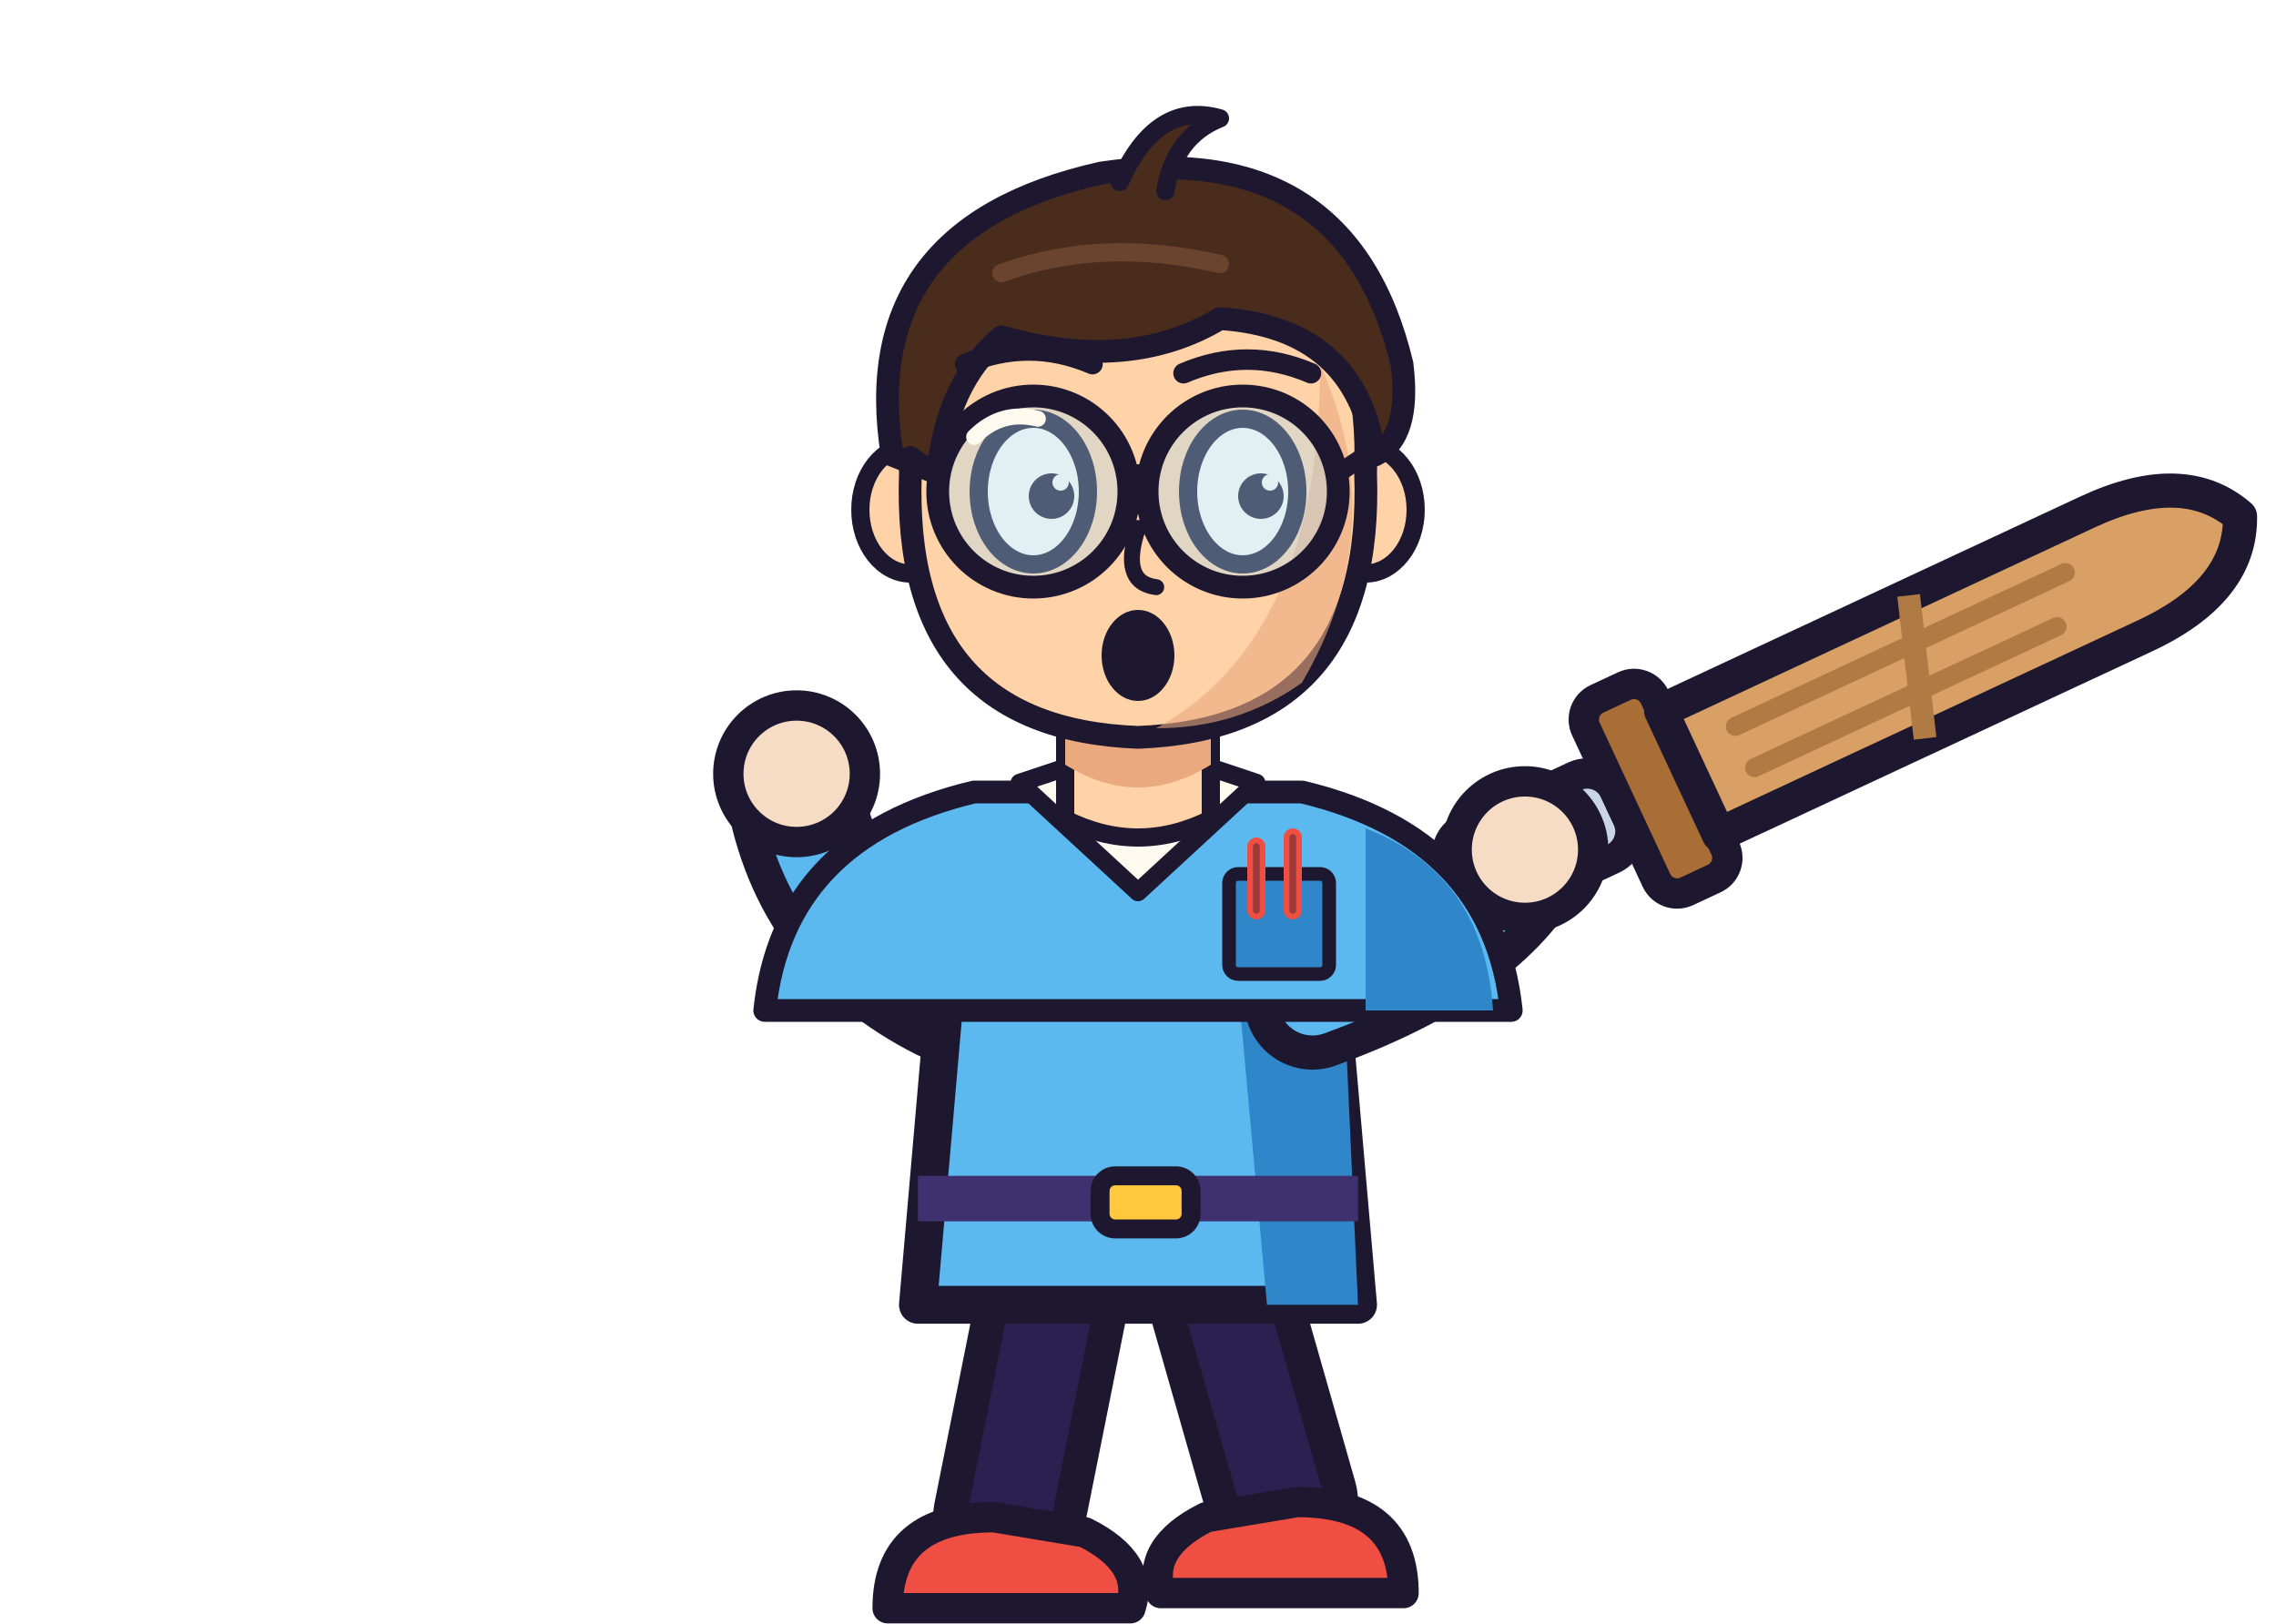
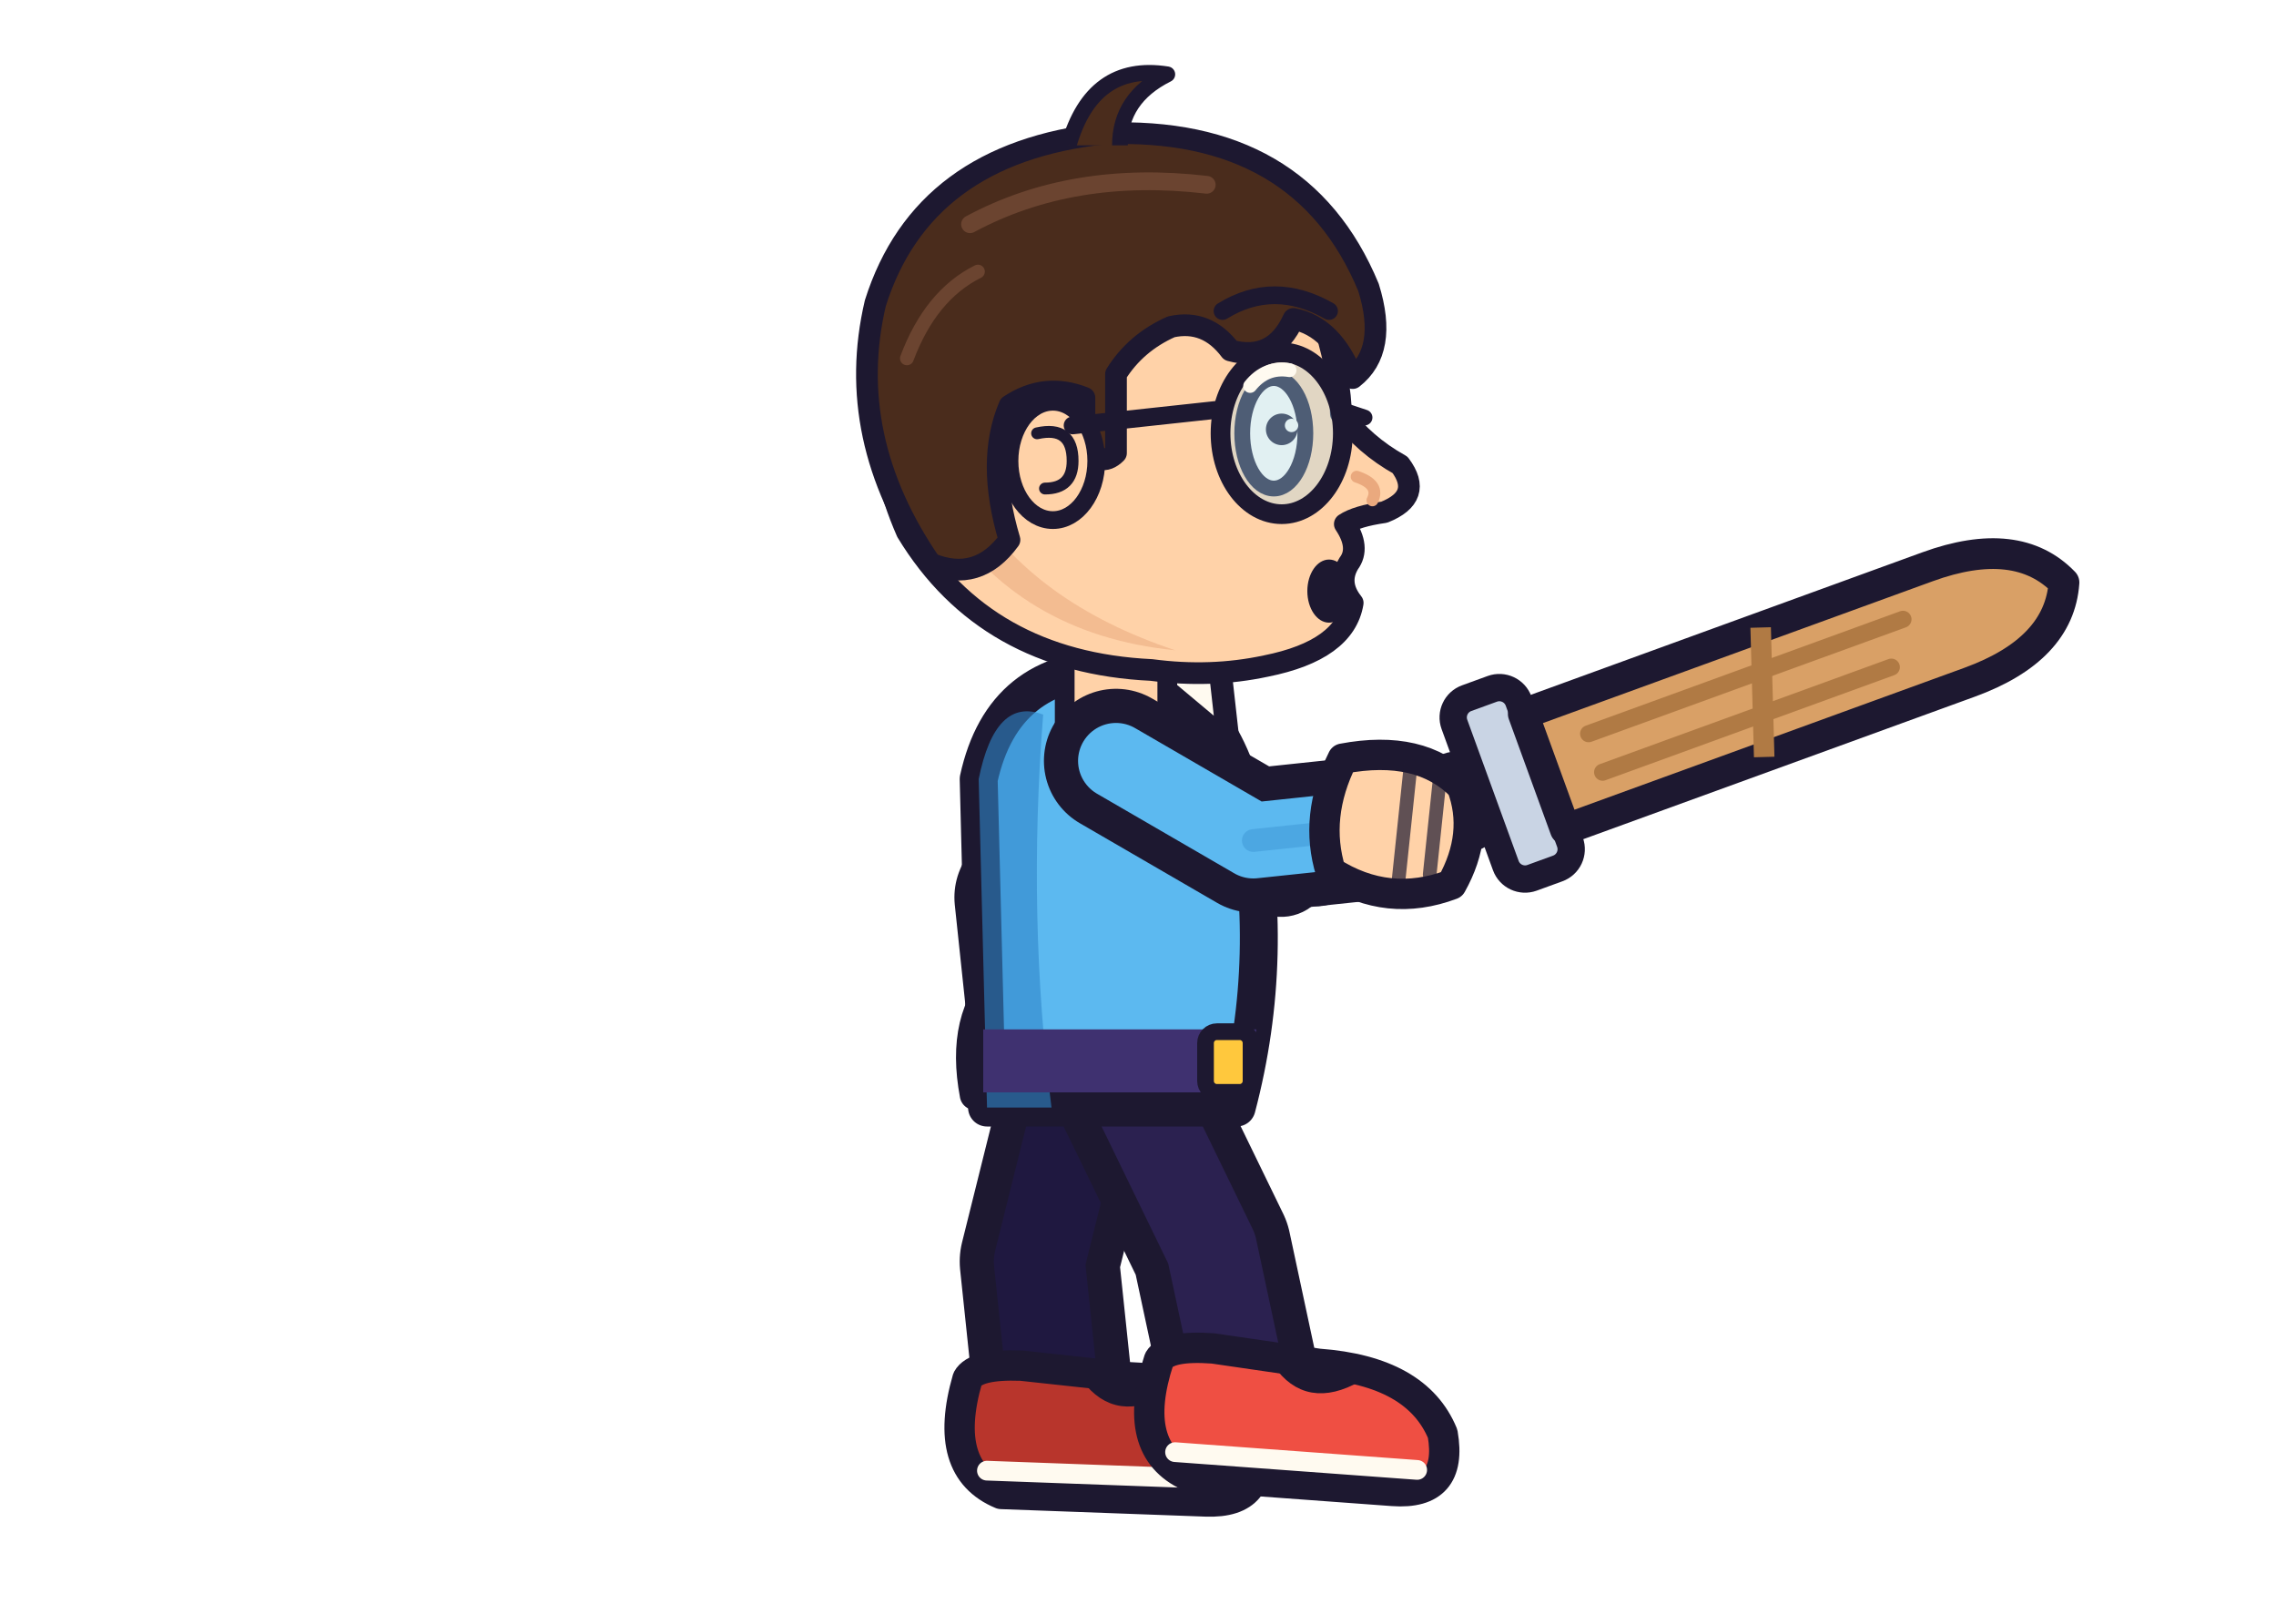
<svg xmlns="http://www.w3.org/2000/svg" viewBox="0 0 300 214" width="300" height="214">
-   <g transform="translate(75 0)">
-     <path d="M64 170 L58 200" fill="none" stroke="#1d1830" stroke-width="20" stroke-linecap="round" stroke-linejoin="round" />
-     <path d="M64 170 L58 200" fill="none" stroke="#2b2150" stroke-width="11" stroke-linecap="round" stroke-linejoin="round" />
-     <path d="M86 170 L94 198" fill="none" stroke="#1d1830" stroke-width="20" stroke-linecap="round" stroke-linejoin="round" />
-     <path d="M86 170 L94 198" fill="none" stroke="#2b2150" stroke-width="11" stroke-linecap="round" stroke-linejoin="round" />
-     <path d="M42 212 Q42 200 56 200 L68 202 Q76 206 74 212 Z" fill="#ef4f43" stroke="#1d1830" stroke-width="4" stroke-linejoin="round" />
-     <path d="M110 210 Q110 198 96 198 L84 200 Q76 204 78 210 Z" fill="#ef4f43" stroke="#1d1830" stroke-width="4" stroke-linejoin="round" />
-     <path d="M52 132 Q34 124 30 106" fill="none" stroke="#1d1830" stroke-width="18" stroke-linecap="round" stroke-linejoin="round" />
-     <path d="M52 132 Q34 124 30 106" fill="none" stroke="#5cb9f0" stroke-width="9" stroke-linecap="round" stroke-linejoin="round" />
-     <circle cx="30" cy="102" r="9" fill="#f6dcc4" stroke="#1d1830" stroke-width="4" />
-     <path d="M50 126 L100 126 L104 172 L46 172 Z" fill="#5cb9f0" stroke="#1d1830" stroke-width="5" stroke-linejoin="round" />
-     <path d="M88 128 L102 128 L104 172 L92 172 Z" fill="#2f86c9" />
-     <path d="M46 158 L104 158" stroke="#3f3170" stroke-width="6" />
-     <rect x="70" y="155" width="12" height="7" rx="2" fill="#ffc83d" stroke="#1d1830" stroke-width="2.5" />
-     <g transform="translate(126 112) rotate(-25)">
-       <rect x="-10" y="-6" width="24" height="12" rx="4" fill="#c9d4e4" stroke="#1d1830" stroke-width="4" />
-       <path d="M-4 -6 L-4 6 M4 -6 L4 6" stroke="#9aa6b8" stroke-width="2.5" />
-       <rect x="14" y="-14" width="10" height="28" rx="3" fill="#a96d36" stroke="#1d1830" stroke-width="4" />
-       <path d="M24 -9 L86 -9 Q100 -9 104 0 Q100 9 86 9 L24 9 Z" fill="#d9a066" stroke="#1d1830" stroke-width="4.5" stroke-linejoin="round" />
-       <path d="M32 -3 L80 -3 M32 3 L76 3" stroke="#b07a44" stroke-width="2.5" stroke-linecap="round" />
-       <path d="M60 -9 L54 9" stroke="#b07a44" stroke-width="3" />
-     </g>
-     <path d="M98 132 Q120 124 126 112" fill="none" stroke="#1d1830" stroke-width="18" stroke-linecap="round" stroke-linejoin="round" />
-     <path d="M98 132 Q120 124 126 112" fill="none" stroke="#5cb9f0" stroke-width="9" stroke-linecap="round" stroke-linejoin="round" />
-     <circle cx="126" cy="112" r="9" fill="#f6dcc4" stroke="#1d1830" stroke-width="4" />
-     <g transform="translate(15 0) scale(0.6)">
-       <g>
-         <g>
-           <path d="M18 222 Q22 184 64 174 L136 174 Q178 184 182 222 Z" fill="#5cb9f0" stroke="#1d1830" stroke-width="5" stroke-linejoin="round" stroke-linecap="round" />
-           <path d="M150 182 Q176 192 178 222 L150 222 Z" fill="#2f86c9" />
-           <path d="M74 172 L100 196 L126 172 L114 168 L100 182 L86 168 Z" fill="#fffaf0" stroke="#1d1830" stroke-width="4" stroke-linejoin="round" stroke-linecap="round" />
-         </g>
-         <rect x="120" y="192" width="22" height="22" rx="2" fill="#2f86c9" stroke="#1d1830" stroke-width="3" stroke-linejoin="round" stroke-linecap="round" />
-         <path d="M126 186 L126 200 M134 184 L134 200" stroke="#ef4f43" stroke-width="4" stroke-linecap="round" />
-         <path d="M126 186 L126 200 M134 184 L134 200" stroke="#1d1830" stroke-width="1.5" stroke-linecap="round" opacity="0.4" />
-         <g>
-           <path d="M84 150 L84 180 Q100 188 116 180 L116 150 Z" fill="#ffd2a8" stroke="#1d1830" stroke-width="4" stroke-linejoin="round" stroke-linecap="round" />
-           <path d="M84 158 Q100 170 116 158 L116 168 Q100 178 84 168 Z" fill="#eaa97e" />
-         </g>
-         <ellipse cx="50" cy="112" rx="11" ry="14" fill="#ffd2a8" stroke="#1d1830" stroke-width="4" stroke-linejoin="round" stroke-linecap="round" />
-         <ellipse cx="150" cy="112" rx="11" ry="14" fill="#ffd2a8" stroke="#1d1830" stroke-width="4" stroke-linejoin="round" stroke-linecap="round" />
-         <path d="M50 104 Q48 50 100 48 Q152 50 150 104 Q152 160 100 162 Q48 160 50 104 Z" fill="#ffd2a8" stroke="#1d1830" stroke-width="5" stroke-linejoin="round" stroke-linecap="round" />
-         <path d="M140 80 Q156 116 136 150 Q122 160 104 160 Q140 140 140 80 Z" fill="#eaa97e" opacity="0.6" />
-         <path d="M46 100 Q38 50 92 38 Q146 30 158 80 Q160 96 152 100 Q148 72 118 70 Q98 82 70 74 Q58 84 56 104 Z" fill="#4a2c1c" stroke="#1d1830" stroke-width="5" stroke-linejoin="round" stroke-linecap="round" />
-         <path d="M96 40 Q104 22 118 26 Q108 30 106 42" fill="#4a2c1c" stroke="#1d1830" stroke-width="4" stroke-linejoin="round" stroke-linecap="round" />
-         <path d="M70 60 Q92 52 118 58" fill="none" stroke="#6b4430" stroke-width="4" stroke-linecap="round" />
-         <g>
-           <ellipse cx="77" cy="108" rx="12" ry="16" fill="#fffaf0" stroke="#1d1830" stroke-width="4" stroke-linejoin="round" stroke-linecap="round" />
-           <ellipse cx="123" cy="108" rx="12" ry="16" fill="#fffaf0" stroke="#1d1830" stroke-width="4" stroke-linejoin="round" stroke-linecap="round" />
-           <circle cx="81" cy="109" r="5" fill="#1d1830" />
-           <circle cx="127" cy="109" r="5" fill="#1d1830" />
-           <circle cx="83" cy="106" r="1.8" fill="#fffaf0" />
-           <circle cx="129" cy="106" r="1.8" fill="#fffaf0" />
-         </g>
-         <g fill="none">
-           <circle cx="77" cy="108" r="21" fill="#a9dcf7" fill-opacity="0.35" stroke="#1d1830" stroke-width="5" stroke-linejoin="round" stroke-linecap="round" />
-           <circle cx="123" cy="108" r="21" fill="#a9dcf7" fill-opacity="0.35" stroke="#1d1830" stroke-width="5" stroke-linejoin="round" stroke-linecap="round" />
-           <path d="M98 106 Q100 102 102 106" stroke="#1d1830" stroke-width="4" stroke-linejoin="round" stroke-linecap="round" />
-           <path d="M56 104 L50 100 M144 104 L150 100" stroke="#1d1830" stroke-width="4" stroke-linejoin="round" stroke-linecap="round" />
-           <path d="M64 96 Q70 90 78 92" stroke="#fffaf0" stroke-width="3.5" stroke-linecap="round" />
-         </g>
-         <path d="M62 80 Q76 74 90 80 M110 82 Q124 76 138 82" fill="none" stroke="#1d1830" stroke-width="4.5" stroke-linejoin="round" stroke-linecap="round" />
-         <path d="M100 116 Q96 128 104 129" fill="none" stroke="#1d1830" stroke-width="3.5" stroke-linejoin="round" stroke-linecap="round" />
-         <ellipse cx="100" cy="144" rx="8" ry="10" fill="#1d1830" />
-       </g>
-     </g>
+   <path d="M143.9 99.1 L135.3 118.3 L137.3 137.2" fill="none" stroke="#1d1830" stroke-width="19" stroke-linecap="round" stroke-linejoin="round" />
+   <path d="M143.9 99.1 L135.3 118.3 L137.3 137.2" fill="none" stroke="#3f97d2" stroke-width="10" stroke-linecap="round" stroke-linejoin="round" />
+   <g transform="translate(137.3 137.2) rotate(-84)">
+     <path d="M-8 -8 Q2 -11 8 -6 Q11 0 8 7 Q0 11 -8 7 Q-11 0 -8 -8 Z" fill="#efb88f" stroke="#1d1830" stroke-width="4" stroke-linejoin="round" />
+     <path d="M1 -8 L1 7 M5 -6 L5 6" stroke="#1d1830" stroke-width="1.8" stroke-linecap="round" opacity="0.7" />
+   </g>
+   <path d="M142.8 143 L137 166.3 L139.3 188.2" fill="none" stroke="#1d1830" stroke-width="21" stroke-linecap="round" stroke-linejoin="round" />
+   <path d="M142.8 143 L137 166.3 L139.3 188.2" fill="none" stroke="#1f1840" stroke-width="12" stroke-linecap="round" stroke-linejoin="round" />
+   <g transform="translate(139.3 188.2) rotate(2.1)">
+     <path d="M-12 -6 Q-15 6 -7 9 L20 9 Q28 9 26 1 Q22 -7 9 -7 L-5 -8 Q-11 -8 -12 -6 Z" fill="#b8352c" stroke="#1d1830" stroke-width="4" stroke-linejoin="round" />
+     <path d="M-9 6 L23 6" stroke="#fffaf0" stroke-width="2.6" stroke-linecap="round" />
+     <path d="M4 -7 Q8 -2 14 -6" fill="none" stroke="#1d1830" stroke-width="2.2" stroke-linecap="round" />
+   </g>
+   <path d="M149.2 143 L159.7 164.6 L164.3 186.1" fill="none" stroke="#1d1830" stroke-width="21" stroke-linecap="round" stroke-linejoin="round" />
+   <path d="M149.2 143 L159.7 164.6 L164.3 186.1" fill="none" stroke="#2b2150" stroke-width="12" stroke-linecap="round" stroke-linejoin="round" />
+   <g transform="translate(164.3 186.1) rotate(4.2)">
+     <path d="M-12 -6 Q-15 6 -7 9 L20 9 Q28 9 26 1 Q22 -7 9 -7 L-5 -8 Q-11 -8 -12 -6 Z" fill="#ef4f43" stroke="#1d1830" stroke-width="4" stroke-linejoin="round" />
+     <path d="M-9 6 L23 6" stroke="#fffaf0" stroke-width="2.6" stroke-linecap="round" />
+     <path d="M4 -7 Q8 -2 14 -6" fill="none" stroke="#1d1830" stroke-width="2.2" stroke-linecap="round" />
+   </g>
+   <path d="M130.1 146 L163 146 Q168.3 125.9 164 105.2 Q159.8 89.3 147.1 88.1 Q132.2 88.1 129 102.7 Z" fill="#5cb9f0" stroke="#1d1830" stroke-width="5" stroke-linejoin="round" />
+   <path d="M130.1 146 L138.6 146 Q135.4 121 137.5 94.2 Q131.2 91.8 129 102.7 Z" fill="#2f86c9" opacity="0.6" />
+   <path d="M129.6 135.7 L165.6 135.7 L164.6 144 L129.6 144 Z" fill="#3f3170" />
+   <rect x="158.9" y="136" width="6" height="8" rx="1.5" fill="#ffc83d" stroke="#1d1830" stroke-width="2.2" transform="rotate(0 161.9 140)" />
+   <path d="M150.2 88.1 L161.9 97.9 L160.8 88.1 Z" fill="#fffaf0" stroke="#1d1830" stroke-width="3" stroke-linejoin="round" />
+   <g transform="translate(147.1 93) rotate(0) scale(0.52) translate(-103 -176)">
+     <path d="M90 146 L90 182 L116 182 L116 146 Z" fill="#ffd2a8" stroke="#1d1830" stroke-width="5" stroke-linejoin="round" />
+     <path d="M93 150 L113 150 L113 160 Q102 166 93 158 Z" fill="#eaa97e" opacity="0.7" />
+     <path d="M112 167 Q70 165 50 132 Q36 100 50 70 Q70 40 104 40 Q146 42 156 80 Q160 94 160 102 Q166 110 175 115 Q181 123 171 127 Q164 128 161 130 Q165 136 162 140 Q159 145 163 150 Q161 162 141 166 Q127 169 112 167 Z" fill="#ffd2a8" stroke="#1d1830" stroke-width="5.5" stroke-linejoin="round" />
+     <path d="M58 126 Q78 158 118 162 Q82 150 66 124 Z" fill="#eaa97e" opacity="0.55" />
+     <path d="M164 118 Q170 120 168 124" fill="none" stroke="#eaa97e" stroke-width="3" stroke-linecap="round" />
+     <path d="M56 140 Q34 108 42 74 Q54 36 100 31 Q150 29 167 70 Q172 86 163 93 Q158 80 148 78 Q143 89 132 86 Q126 78 117 80 Q108 84 103 92 L103 112 Q99 116 95 110 L95 98 Q85 94 76 100 Q70 114 76 134 Q68 145 56 140 Z" fill="#4a2c1c" stroke="#1d1830" stroke-width="5.5" stroke-linejoin="round" />
+     <path d="M91 34 Q97 13 116 16 Q104 22 104 34" fill="#4a2c1c" stroke="#1d1830" stroke-width="4" stroke-linejoin="round" />
+     <path d="M66 54 Q92 40 126 44" fill="none" stroke="#6b4430" stroke-width="4.5" stroke-linecap="round" />
+     <path d="M50 88 Q56 72 68 66" fill="none" stroke="#6b4430" stroke-width="3.5" stroke-linecap="round" />
+     <ellipse cx="87" cy="114" rx="11" ry="15" fill="#ffd2a8" stroke="#1d1830" stroke-width="4.5" />
+     <path d="M83 107 Q92 105 92 114 Q92 121 85 121" fill="none" stroke="#1d1830" stroke-width="3" stroke-linecap="round" />
+     <ellipse cx="143" cy="107" rx="8" ry="14" fill="#fffaf0" stroke="#1d1830" stroke-width="4" />
+     <circle cx="145" cy="106" r="4" fill="#1d1830" />
+     <circle cx="147.5" cy="105" r="1.7" fill="#fffaf0" />
+     <path d="M129 101 L92 105" fill="none" stroke="#1d1830" stroke-width="4.5" stroke-linecap="round" />
+     <ellipse cx="145" cy="107" rx="15.5" ry="20.5" fill="#a9dcf7" fill-opacity="0.35" stroke="#1d1830" stroke-width="5" />
+     <path d="M160 101 L166 103" stroke="#1d1830" stroke-width="4" stroke-linecap="round" />
+     <path d="M137 95 Q141 90 147 91" fill="none" stroke="#fffaf0" stroke-width="3.5" stroke-linecap="round" />
+     <path d="M130 76 Q143 68 157 76" fill="none" stroke="#1d1830" stroke-width="4.5" stroke-linecap="round" />
+     <ellipse cx="157" cy="147" rx="5.5" ry="8" fill="#1d1830" />
+   </g>
+   <g transform="translate(184.1 108.8) rotate(-20) scale(0.9)">
+     <rect x="-17" y="-5.5" width="31" height="11" rx="4" fill="#a96d36" stroke="#1d1830" stroke-width="4" />
+     <circle cx="-18" cy="0" r="5.5" fill="#ffc83d" stroke="#1d1830" stroke-width="3.5" />
+     <rect x="13" y="-14" width="10" height="28" rx="3" fill="#c9d4e4" stroke="#1d1830" stroke-width="4" />
+     <path d="M23 -9 L86 -9 Q100 -9 104 0 Q100 9 86 9 L23 9 Z" fill="#d9a066" stroke="#1d1830" stroke-width="4.5" stroke-linejoin="round" />
+     <path d="M31 -3 L80 -3 M31 3 L76 3" stroke="#b07a44" stroke-width="2.5" stroke-linecap="round" />
+     <path d="M60 -9 L54 9" stroke="#b07a44" stroke-width="3" />
+   </g>
+   <path d="M147.1 100.3 L165.2 110.8 L184.1 108.8" fill="none" stroke="#1d1830" stroke-width="19" stroke-linecap="round" stroke-linejoin="round" />
+   <path d="M147.1 100.3 L165.2 110.8 L184.1 108.8" fill="none" stroke="#5cb9f0" stroke-width="10" stroke-linecap="round" stroke-linejoin="round" />
+   <path d="M165.2 110.8 L184.1 108.8" fill="none" stroke="#2f86c9" stroke-width="3" stroke-linecap="round" opacity="0.35" />
+   <g transform="translate(184.1 108.8) rotate(6)">
+     <path d="M-8 -8 Q2 -11 8 -6 Q11 0 8 7 Q0 11 -8 7 Q-11 0 -8 -8 Z" fill="#ffd2a8" stroke="#1d1830" stroke-width="4" stroke-linejoin="round" />
+     <path d="M1 -8 L1 7 M5 -6 L5 6" stroke="#1d1830" stroke-width="1.8" stroke-linecap="round" opacity="0.7" />
  </g>
</svg>
